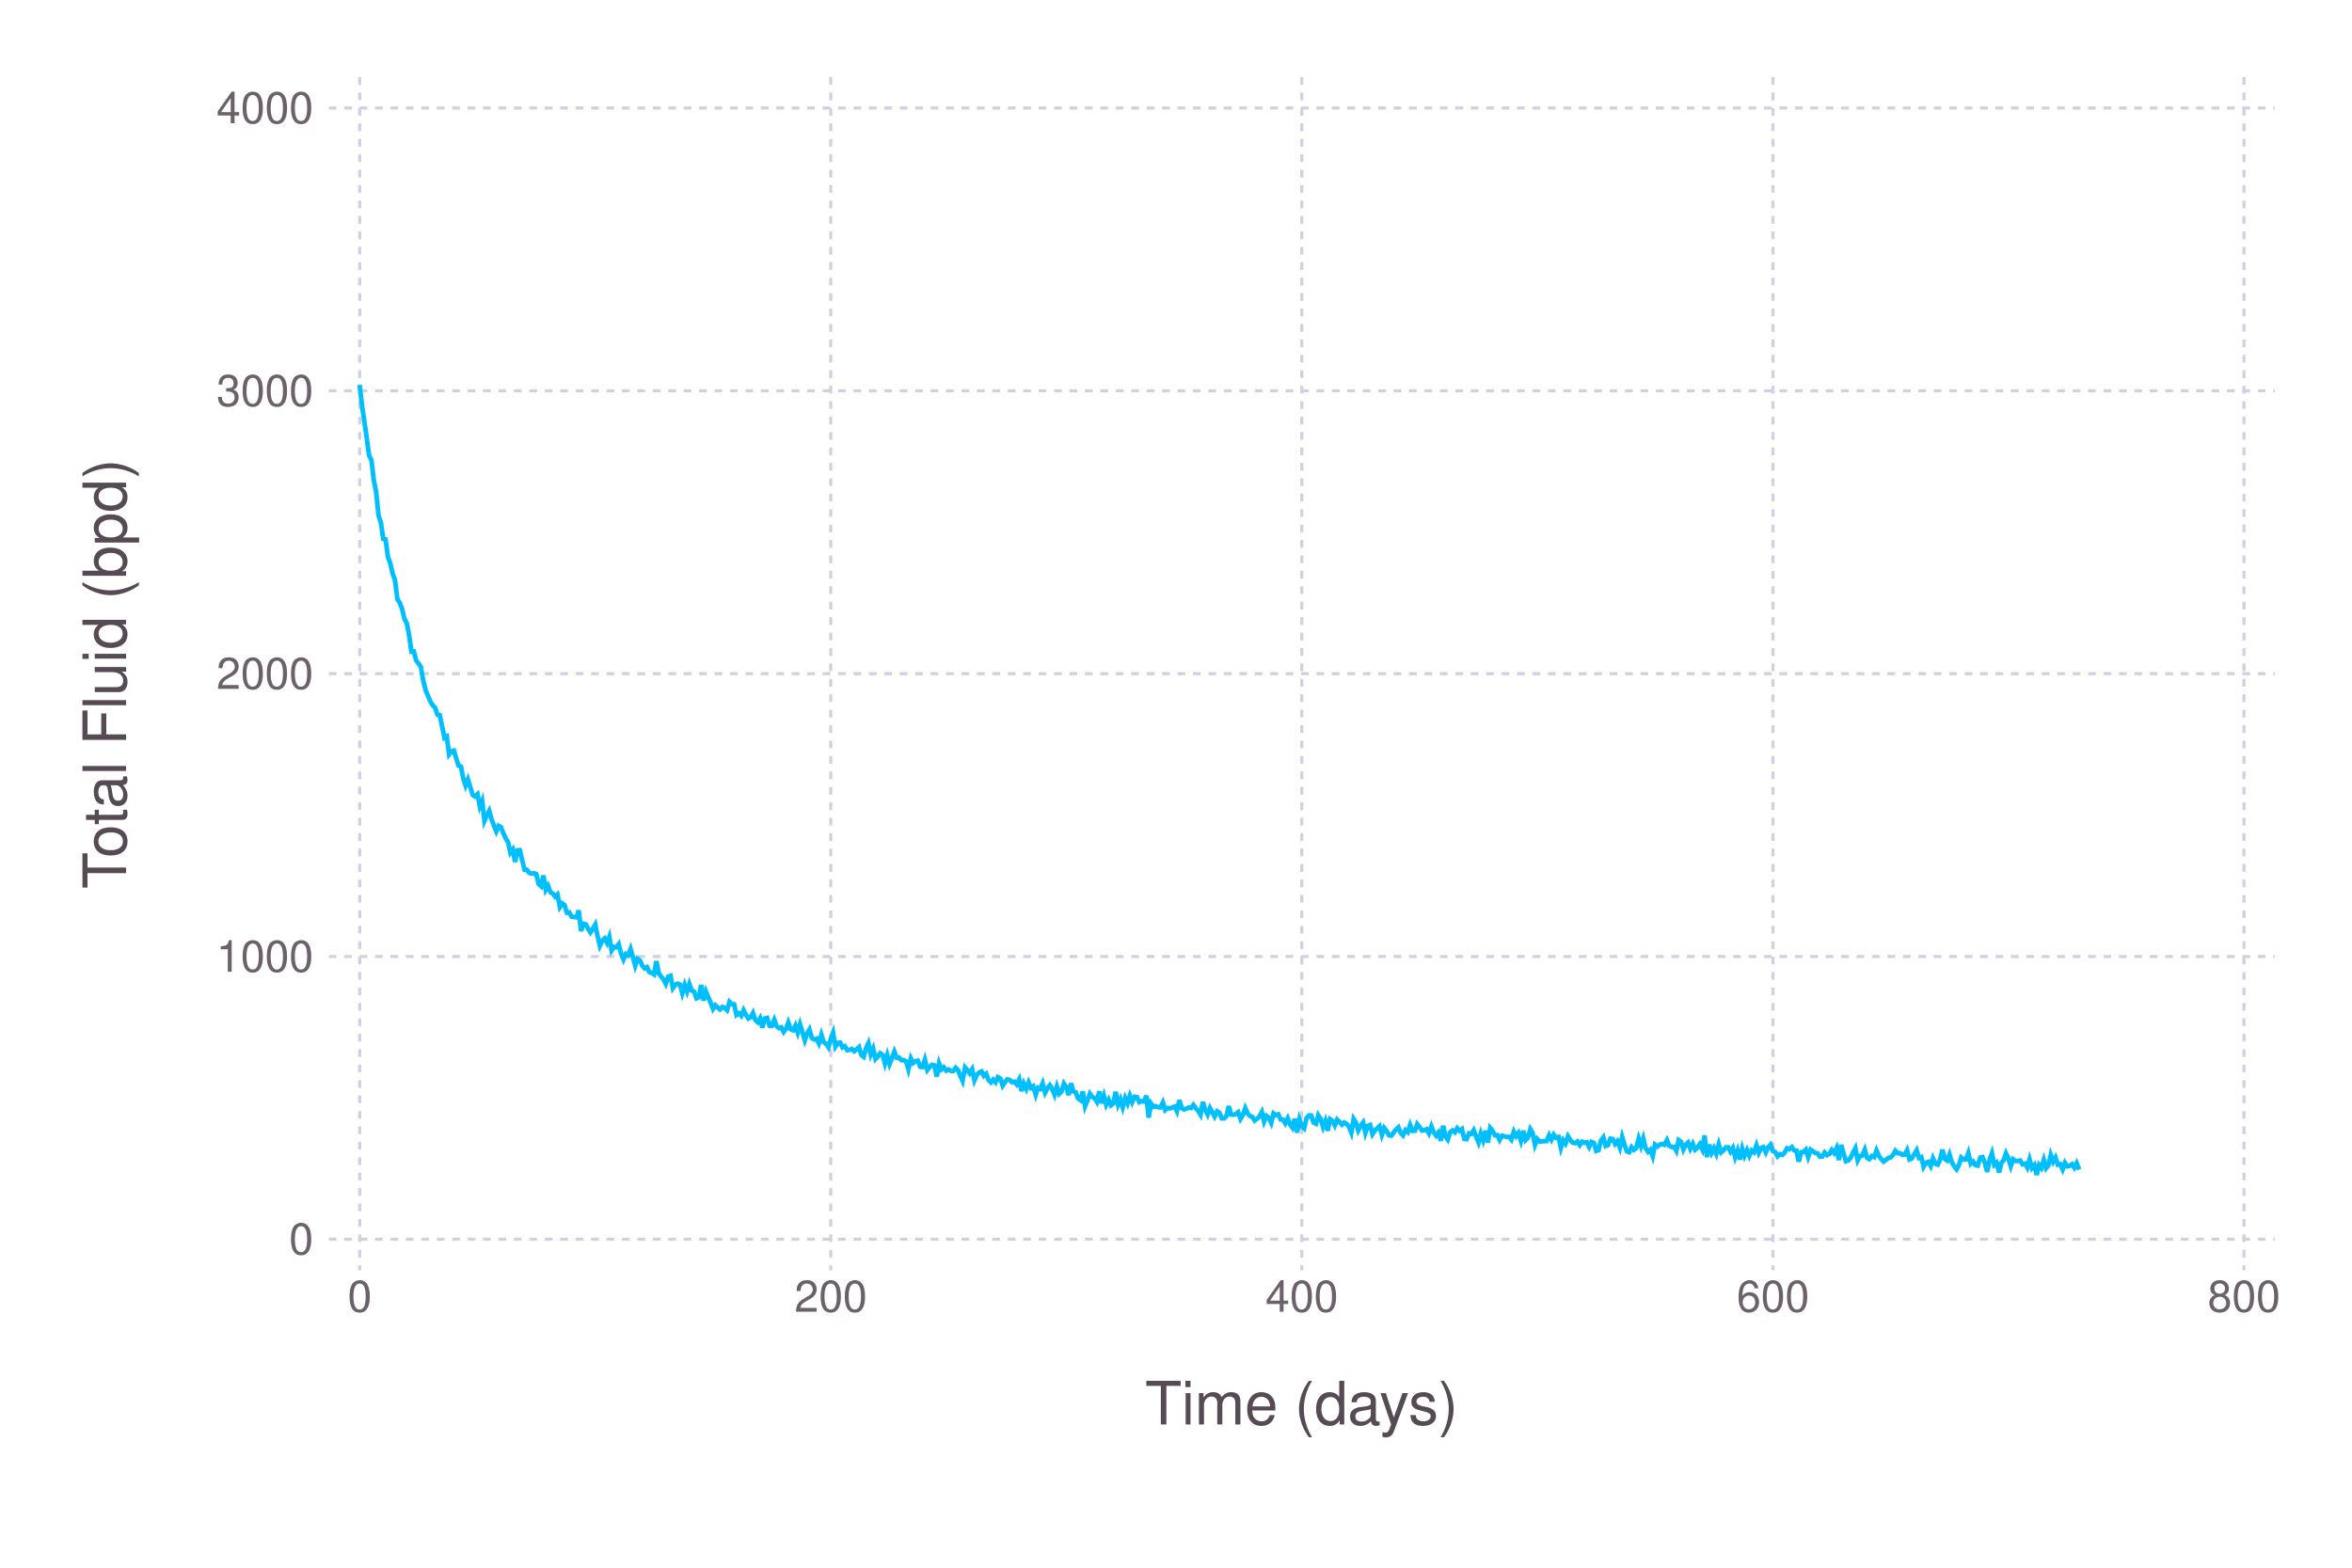
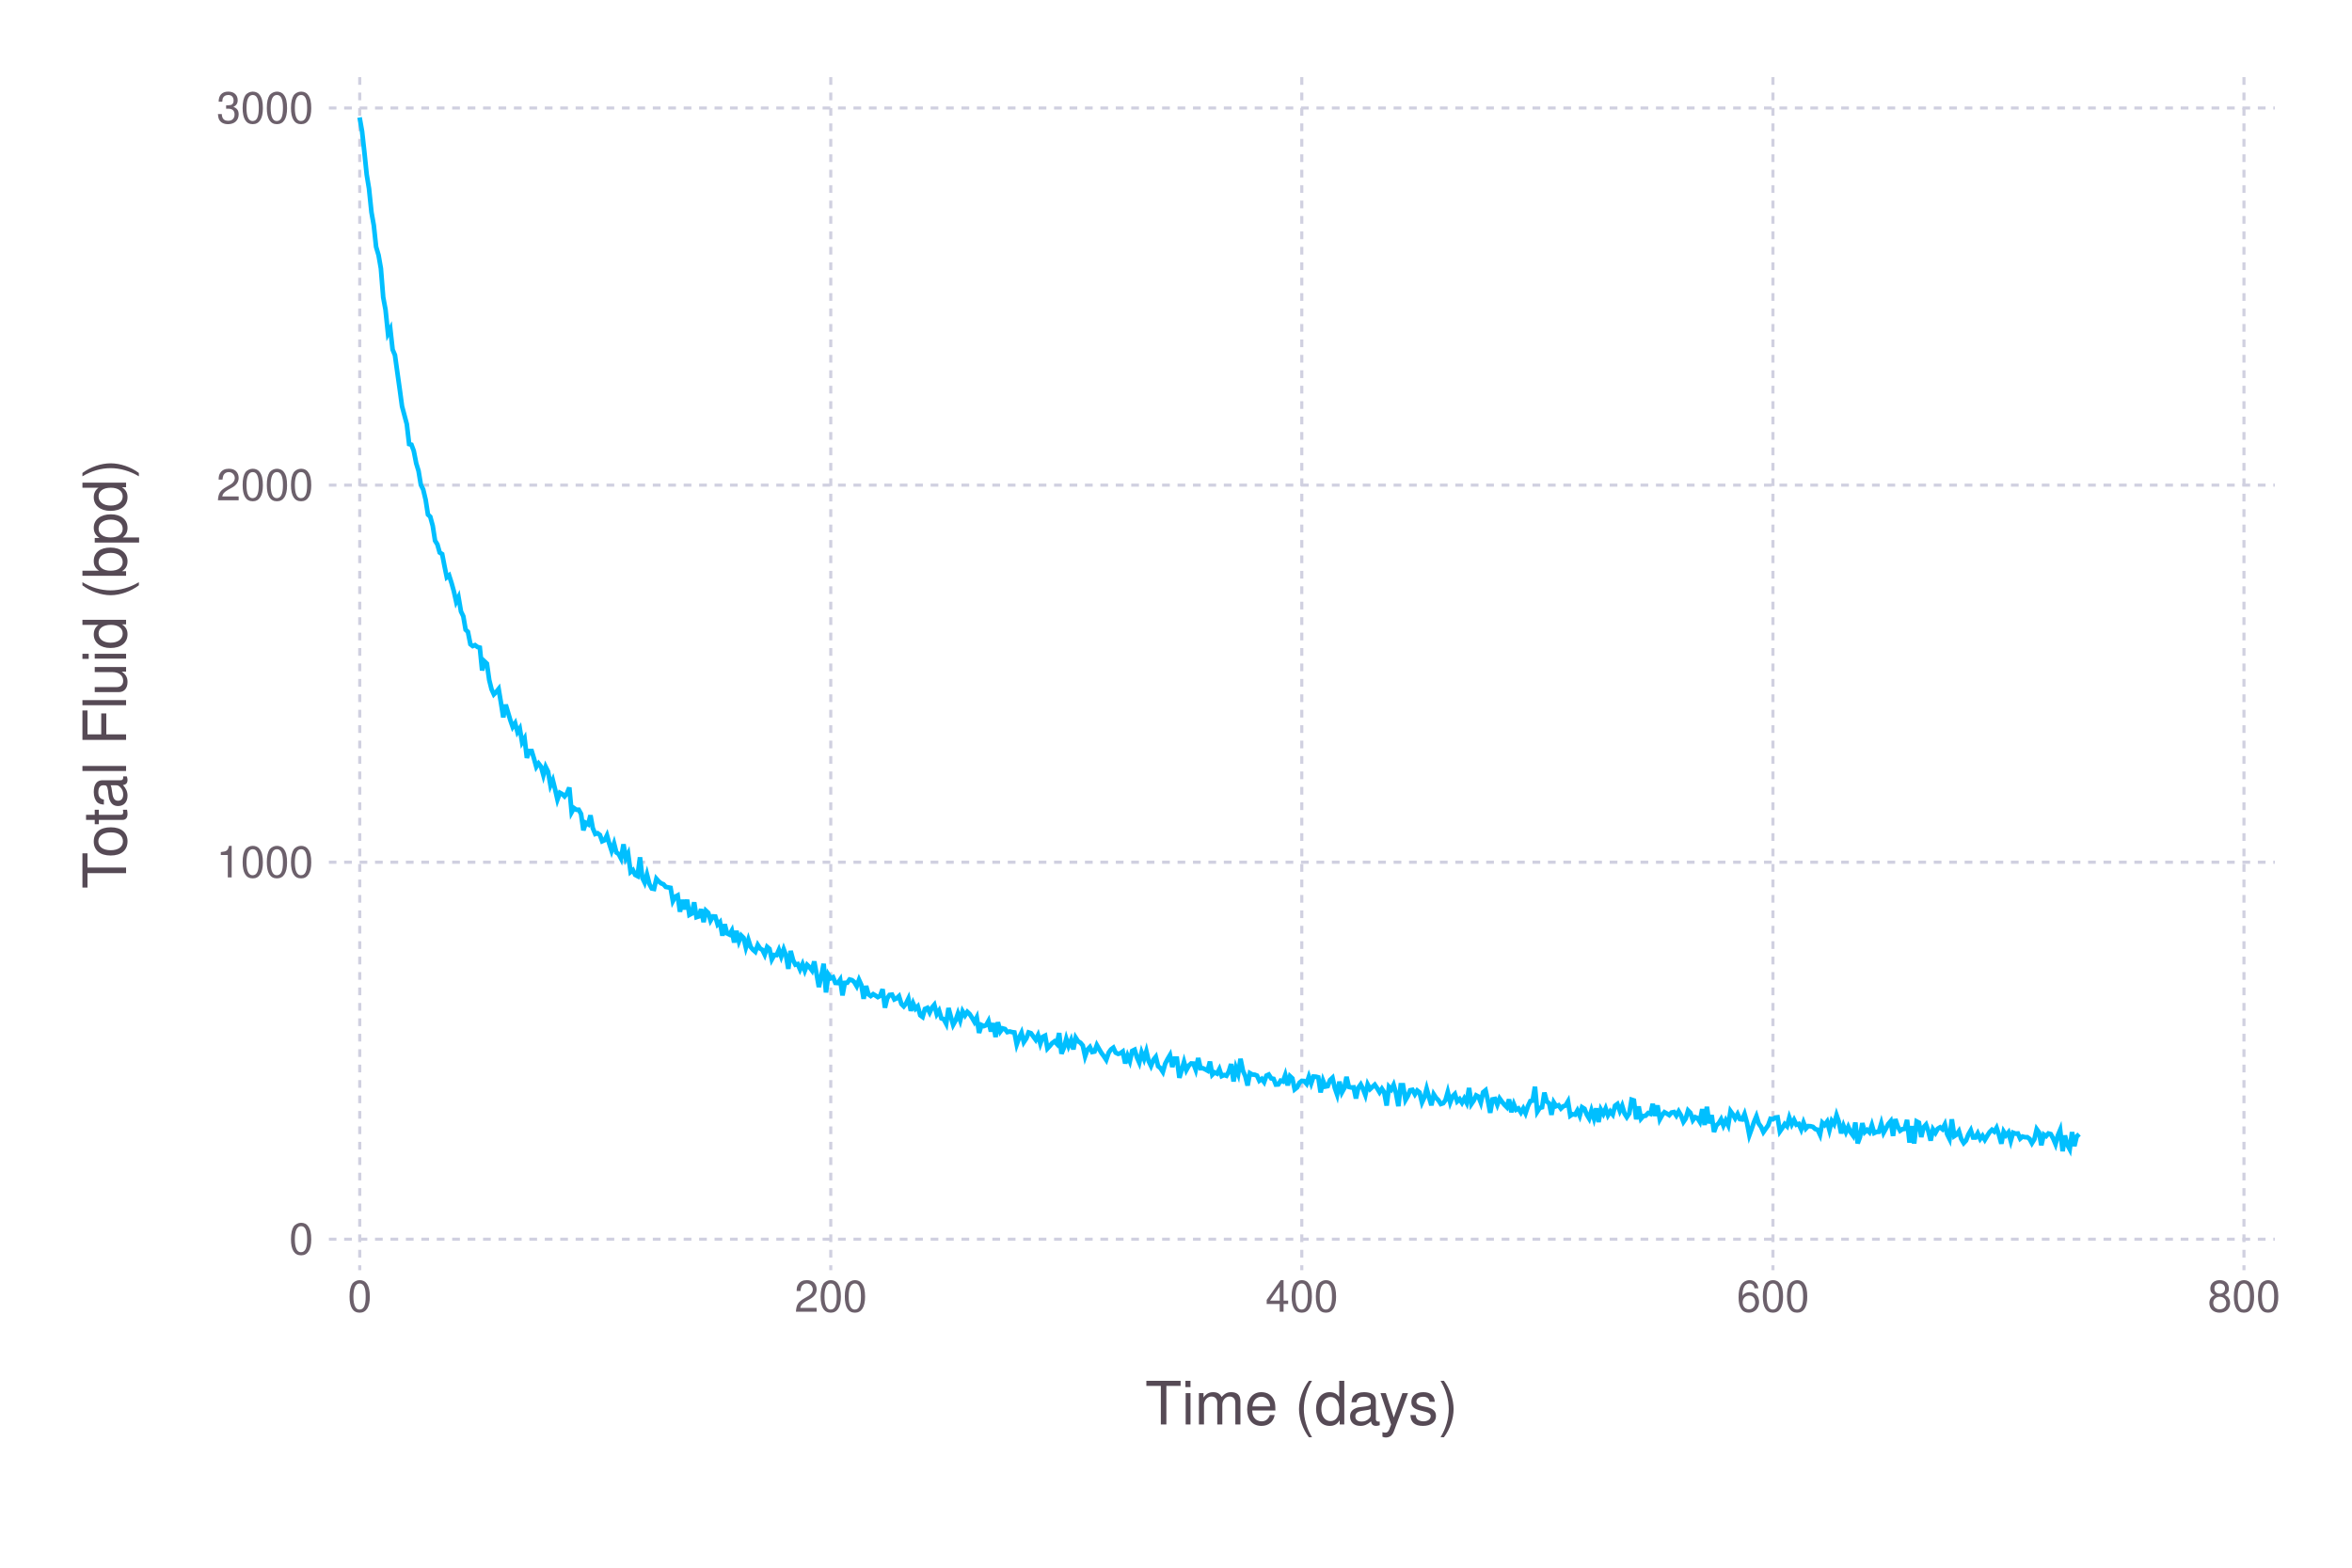
<svg xmlns="http://www.w3.org/2000/svg" version="1.2" width="152.4mm" height="101.6mm" viewBox="0 0 152.4 101.6" stroke="none" fill="#000000" stroke-width="0.3" font-size="3.88">
  <defs>
    <marker id="arrow" markerWidth="15" markerHeight="7" refX="5" refY="3.5" orient="auto" markerUnits="strokeWidth">
      <path d="M0,0 L15,3.5 L0,7 z" stroke="context-stroke" fill="context-stroke" />
    </marker>
  </defs>
-   <g class="plotroot xscalable yscalable" id="img-e72702e6-1">
-     <g font-size="3.88" font-family="'PT Sans','Helvetica Neue','Helvetica',sans-serif" fill="#564A55" stroke="#000000" stroke-opacity="0.000" id="img-e72702e6-2">
+   <g class="plotroot xscalable yscalable" id="img-87ba3dc5-1">
+     <g font-size="3.88" font-family="'PT Sans','Helvetica Neue','Helvetica',sans-serif" fill="#564A55" stroke="#000000" stroke-opacity="0.000" id="img-87ba3dc5-2">
      <g transform="translate(84.35,89.99)">
        <g class="primitive">
          <text text-anchor="middle" dy="0.6em">Time (days)</text>
        </g>
      </g>
    </g>
-     <g class="guide xlabels" font-size="2.82" font-family="'PT Sans Caption','Helvetica Neue','Helvetica',sans-serif" fill="#6C606B" id="img-e72702e6-3">
+     <g class="guide xlabels" font-size="2.82" font-family="'PT Sans Caption','Helvetica Neue','Helvetica',sans-serif" fill="#6C606B" id="img-87ba3dc5-3">
      <g transform="translate(23.31,83.32)">
        <g class="primitive">
          <text text-anchor="middle" dy="0.6em">0</text>
        </g>
      </g>
      <g transform="translate(53.83,83.32)">
        <g class="primitive">
          <text text-anchor="middle" dy="0.6em">200</text>
        </g>
      </g>
      <g transform="translate(84.35,83.32)">
        <g class="primitive">
          <text text-anchor="middle" dy="0.6em">400</text>
        </g>
      </g>
      <g transform="translate(114.88,83.32)">
        <g class="primitive">
          <text text-anchor="middle" dy="0.6em">600</text>
        </g>
      </g>
      <g transform="translate(145.4,83.32)">
        <g class="primitive">
          <text text-anchor="middle" dy="0.6em">800</text>
        </g>
      </g>
    </g>
-     <g clip-path="url(#img-e72702e6-4)">
-       <g id="img-e72702e6-5">
-         <g pointer-events="visible" fill="#000000" fill-opacity="0.000" stroke="#000000" stroke-opacity="0.000" class="guide background" id="img-e72702e6-6">
-           <g transform="translate(84.35,43.66)" id="img-e72702e6-7">
+     <g clip-path="url(#img-87ba3dc5-4)">
+       <g id="img-87ba3dc5-5">
+         <g pointer-events="visible" fill="#000000" fill-opacity="0.000" stroke="#000000" stroke-opacity="0.000" class="guide background" id="img-87ba3dc5-6">
+           <g transform="translate(84.35,43.66)" id="img-87ba3dc5-7">
            <path d="M-63.05,-38.66 L 63.05 -38.66 63.05 38.66 -63.05 38.66 z" class="primitive" />
          </g>
        </g>
-         <g class="guide ygridlines xfixed" stroke-dasharray="0.5,0.5" stroke-width="0.2" stroke="#D0D0E0" id="img-e72702e6-8">
-           <g transform="translate(84.35,80.31)" id="img-e72702e6-9">
+         <g class="guide ygridlines xfixed" stroke-dasharray="0.5,0.5" stroke-width="0.2" stroke="#D0D0E0" id="img-87ba3dc5-8">
+           <g transform="translate(84.35,80.31)" id="img-87ba3dc5-9">
            <path fill="none" d="M-63.05,0 L 63.05 0" class="primitive" />
          </g>
-           <g transform="translate(84.35,61.99)" id="img-e72702e6-10">
+           <g transform="translate(84.35,55.88)" id="img-87ba3dc5-10">
            <path fill="none" d="M-63.05,0 L 63.05 0" class="primitive" />
          </g>
-           <g transform="translate(84.35,43.66)" id="img-e72702e6-11">
+           <g transform="translate(84.35,31.44)" id="img-87ba3dc5-11">
            <path fill="none" d="M-63.05,0 L 63.05 0" class="primitive" />
          </g>
-           <g transform="translate(84.35,25.33)" id="img-e72702e6-12">
-             <path fill="none" d="M-63.05,0 L 63.05 0" class="primitive" />
-           </g>
-           <g transform="translate(84.35,7)" id="img-e72702e6-13">
+           <g transform="translate(84.35,7)" id="img-87ba3dc5-12">
            <path fill="none" d="M-63.05,0 L 63.05 0" class="primitive" />
          </g>
        </g>
-         <g class="guide xgridlines yfixed" stroke-dasharray="0.5,0.5" stroke-width="0.2" stroke="#D0D0E0" id="img-e72702e6-14">
-           <g transform="translate(23.31,43.66)" id="img-e72702e6-15">
+         <g class="guide xgridlines yfixed" stroke-dasharray="0.5,0.5" stroke-width="0.2" stroke="#D0D0E0" id="img-87ba3dc5-13">
+           <g transform="translate(23.31,43.66)" id="img-87ba3dc5-14">
            <path fill="none" d="M0,-38.66 L 0 38.66" class="primitive" />
          </g>
-           <g transform="translate(53.83,43.66)" id="img-e72702e6-16">
+           <g transform="translate(53.83,43.66)" id="img-87ba3dc5-15">
            <path fill="none" d="M0,-38.66 L 0 38.66" class="primitive" />
          </g>
-           <g transform="translate(84.35,43.66)" id="img-e72702e6-17">
+           <g transform="translate(84.35,43.66)" id="img-87ba3dc5-16">
            <path fill="none" d="M0,-38.66 L 0 38.66" class="primitive" />
          </g>
-           <g transform="translate(114.88,43.66)" id="img-e72702e6-18">
+           <g transform="translate(114.88,43.66)" id="img-87ba3dc5-17">
            <path fill="none" d="M0,-38.66 L 0 38.66" class="primitive" />
          </g>
-           <g transform="translate(145.4,43.66)" id="img-e72702e6-19">
+           <g transform="translate(145.4,43.66)" id="img-87ba3dc5-18">
            <path fill="none" d="M0,-38.66 L 0 38.66" class="primitive" />
          </g>
        </g>
-         <g class="plotpanel" id="img-e72702e6-20">
-           <g stroke-width="0.3" fill="#000000" fill-opacity="0.000" class="geometry" id="img-e72702e6-21">
-             <g class="color_LCHab{Float32}(70.0f0,60.0f0,240.0f0)" stroke-dasharray="none" stroke="#00BFFF" id="img-e72702e6-22">
-               <g transform="translate(79.01,68.47)" id="img-e72702e6-23">
-                 <path fill="none" d="M-55.71,-43.53 L -55.55 -42.16 -55.4 -41.14 -55.25 -40.11 -55.1 -38.98 -54.94 -38.63 -54.79 -37.34 -54.64 -36.6 -54.48 -35.05 -54.33 -34.61 -54.18 -33.56 -54.03 -33.52 -53.87 -32.36 -53.72 -31.96 -53.57 -31.3 -53.42 -30.89 -53.26 -29.63 -53.11 -29.41 -52.96 -29.02 -52.81 -28.38 -52.65 -28.07 -52.5 -27.29 -52.35 -26.24 -52.2 -26.26 -52.04 -25.66 -51.89 -25.47 -51.74 -25.25 -51.59 -24.37 -51.43 -23.73 -51.28 -23.38 -51.13 -23.02 -50.97 -22.76 -50.82 -22.61 -50.67 -22.16 -50.52 -22.12 -50.36 -21.38 -50.21 -20.65 -50.06 -20.74 -49.91 -19.58 -49.75 -19.78 -49.6 -19.82 -49.45 -19.32 -49.3 -18.85 -49.14 -18.79 -48.99 -18.01 -48.84 -17.56 -48.69 -17.95 -48.53 -17.44 -48.38 -16.95 -48.23 -16.85 -48.07 -17 -47.92 -16.21 -47.77 -16.57 -47.62 -15.27 -47.46 -15.63 -47.31 -15.92 -47.16 -15.38 -47.01 -14.97 -46.85 -14.59 -46.7 -14.95 -46.55 -14.86 -46.4 -14.48 -46.24 -14.13 -46.09 -13.89 -45.94 -13.21 -45.79 -13.41 -45.63 -12.61 -45.48 -13.36 -45.33 -13.37 -45.18 -12.74 -45.02 -12.1 -44.87 -12.1 -44.72 -11.91 -44.56 -11.85 -44.41 -11.88 -44.26 -11.82 -44.11 -11.18 -43.95 -11.04 -43.8 -11.73 -43.65 -10.81 -43.5 -11.07 -43.34 -10.64 -43.19 -10.56 -43.04 -10.36 -42.89 -10.5 -42.73 -9.69 -42.58 -9.92 -42.43 -9.81 -42.28 -9.32 -42.12 -9.34 -41.97 -9.06 -41.82 -9.04 -41.66 -9.02 -41.51 -9.47 -41.36 -8.13 -41.21 -8.6 -41.05 -8.56 -40.9 -8.27 -40.75 -8.04 -40.6 -8.27 -40.44 -8.55 -40.29 -7.8 -40.14 -7.18 -39.99 -7.5 -39.83 -7.65 -39.68 -7.37 -39.53 -7.76 -39.38 -6.87 -39.22 -7.1 -39.07 -7.08 -38.92 -7.28 -38.77 -6.68 -38.61 -6.29 -38.46 -6.64 -38.31 -6.56 -38.15 -6.97 -38 -6.44 -37.85 -5.88 -37.7 -6.33 -37.54 -6.22 -37.39 -5.88 -37.24 -5.71 -37.09 -5.79 -36.93 -5.46 -36.78 -5.42 -36.63 -5.32 -36.48 -6.18 -36.32 -5.38 -36.17 -5.18 -36.02 -5 -35.87 -4.71 -35.71 -5.18 -35.56 -5.23 -35.41 -4.43 -35.25 -4.65 -35.1 -4.72 -34.95 -4.66 -34.8 -4.1 -34.64 -4.64 -34.49 -4.21 -34.34 -4.7 -34.19 -4.28 -34.03 -4.2 -33.88 -3.77 -33.73 -3.84 -33.58 -4.63 -33.42 -3.62 -33.27 -4.21 -33.12 -3.86 -32.97 -3.51 -32.81 -3.09 -32.66 -3.32 -32.51 -3.17 -32.36 -3.05 -32.2 -3.21 -32.05 -3.14 -31.9 -3 -31.74 -3.54 -31.59 -3.39 -31.44 -3.38 -31.29 -2.69 -31.13 -2.8 -30.98 -2.64 -30.83 -3 -30.68 -2.71 -30.52 -2.46 -30.37 -2.54 -30.22 -2.82 -30.07 -2.37 -29.91 -2.22 -29.76 -2.47 -29.61 -1.87 -29.46 -2.46 -29.3 -2.5 -29.15 -2 -29 -1.99 -28.84 -2.38 -28.69 -1.97 -28.54 -1.84 -28.39 -1.89 -28.23 -1.59 -28.08 -1.79 -27.93 -2.2 -27.78 -1.77 -27.62 -1.7 -27.47 -2 -27.32 -1.55 -27.17 -2.08 -27.01 -1.56 -26.86 -1.05 -26.71 -1.49 -26.56 -1.75 -26.4 -1.18 -26.25 -1.1 -26.1 -1.15 -25.95 -0.85 -25.79 -1.41 -25.64 -0.93 -25.49 -0.83 -25.33 -0.6 -25.18 -1.14 -25.03 -1.54 -24.88 -0.64 -24.72 -0.88 -24.57 -0.9 -24.42 -0.59 -24.27 -0.67 -24.11 -0.41 -23.96 -0.43 -23.81 -0.49 -23.66 -0.34 -23.5 -0.47 -23.35 -0.61 -23.2 -0.09 -23.05 0.02 -22.89 -0.55 -22.74 -0.86 -22.59 -0.13 -22.43 -0.51 -22.28 0.16 -22.13 -0 -21.98 -0.21 -21.82 -0.1 -21.67 0.45 -21.52 -0.08 -21.37 0.49 -21.21 0.09 -21.06 -0.31 -20.91 0.08 -20.76 0.07 -20.6 0.24 -20.45 0.24 -20.3 0.32 -20.15 0.83 -19.99 0.12 -19.84 0.42 -19.69 0.31 -19.54 0.27 -19.38 0.67 -19.23 0.68 -19.08 0.21 -18.92 0.87 -18.77 0.68 -18.62 0.54 -18.47 0.57 -18.31 1.3 -18.16 0.45 -18.01 0.83 -17.86 0.7 -17.7 0.92 -17.55 0.84 -17.4 0.93 -17.25 0.94 -17.09 0.73 -16.94 0.87 -16.79 1.25 -16.64 1.58 -16.48 0.71 -16.33 0.88 -16.18 1.09 -16.02 0.83 -15.87 1.54 -15.72 1.2 -15.57 1.04 -15.41 0.97 -15.26 1.25 -15.11 1.12 -14.96 1.52 -14.8 1.68 -14.65 1.5 -14.5 1.67 -14.35 1.34 -14.19 1.43 -14.04 1.89 -13.89 1.66 -13.74 1.48 -13.58 1.52 -13.43 1.67 -13.28 1.63 -13.13 1.81 -12.97 1.49 -12.82 2.24 -12.67 1.76 -12.51 2.1 -12.36 1.68 -12.21 2.03 -12.06 1.93 -11.9 2.48 -11.75 2.03 -11.6 2.1 -11.45 1.74 -11.29 2.34 -11.14 2.05 -10.99 1.86 -10.84 2.08 -10.68 2.48 -10.53 1.95 -10.38 2.42 -10.23 2.28 -10.07 1.76 -9.92 1.98 -9.77 2.5 -9.61 1.74 -9.46 2.26 -9.31 2.32 -9.16 2.71 -9 2.83 -8.85 2.27 -8.7 3.22 -8.55 2.85 -8.39 2.41 -8.24 2.62 -8.09 2.69 -7.94 2.93 -7.78 2.26 -7.63 3.03 -7.48 2.55 -7.33 3.13 -7.17 2.81 -7.02 3.16 -6.87 3.04 -6.72 2.29 -6.56 3.12 -6.41 2.78 -6.26 3.29 -6.1 2.7 -5.95 3.04 -5.8 2.55 -5.65 2.96 -5.49 2.61 -5.34 2.63 -5.19 2.96 -5.04 2.89 -4.88 2.92 -4.73 2.54 -4.58 3.96 -4.43 3.04 -4.27 3.26 -4.12 3.22 -3.97 3.29 -3.82 3.3 -3.66 2.98 -3.51 3.47 -3.36 3.34 -3.2 3.36 -3.05 3.3 -2.9 3.25 -2.75 3.55 -2.59 2.83 -2.44 3.35 -2.29 3.43 -2.14 3.38 -1.98 3.31 -1.83 3.34 -1.68 3.14 -1.53 3.35 -1.37 3.53 -1.22 3.77 -1.07 2.95 -0.92 3.44 -0.76 3.76 -0.61 3.34 -0.46 3.61 -0.31 3.89 -0.15 3.55 0 3.64 0.15 4.01 0.31 4.01 0.46 3.86 0.61 3.22 0.76 3.76 0.92 3.78 1.07 3.73 1.22 3.61 1.37 4.04 1.53 3.77 1.68 3.35 1.83 3.69 1.98 3.85 2.14 3.92 2.29 4.15 2.44 4.04 2.59 3.9 2.75 3.6 2.9 4.22 3.05 3.85 3.2 3.96 3.36 4.3 3.51 3.69 3.66 3.8 3.82 3.75 3.97 4.08 4.12 4.09 4.27 4.33 4.43 4.01 4.58 4.41 4.73 4.61 4.88 4.04 5.04 4.93 5.19 4.09 5.34 4.52 5.49 4.66 5.65 3.99 5.8 3.82 5.95 3.82 6.1 4.27 6.26 4.36 6.41 3.81 6.56 4.04 6.72 4.57 6.87 4.18 7.02 4.81 7.17 4.06 7.33 4.17 7.48 4.47 7.63 4.09 7.78 4.23 7.94 4.42 8.09 4.28 8.24 4.37 8.39 4.53 8.55 4.93 8.7 4.05 8.85 4.29 9 4.79 9.16 4.48 9.31 4.28 9.46 4.95 9.61 4.5 9.77 4.44 9.92 5.03 10.07 4.8 10.23 4.65 10.38 4.51 10.53 5.08 10.68 4.63 10.84 4.83 10.99 5.11 11.14 5.13 11.29 4.93 11.45 4.73 11.6 4.59 11.75 4.95 11.9 5.11 12.06 4.77 12.21 4.9 12.36 4.44 12.51 4.82 12.67 4.81 12.82 4.38 12.97 4.57 13.13 4.8 13.28 4.78 13.43 4.71 13.58 4.98 13.74 4.53 13.89 4.91 14.04 5.12 14.19 4.93 14.35 5.46 14.5 4.49 14.65 5.18 14.8 5.39 14.96 4.9 15.11 4.79 15.26 4.91 15.41 4.65 15.57 4.82 15.72 4.71 15.87 5.34 16.02 5.36 16.18 4.98 16.33 5.02 16.48 4.78 16.64 5.2 16.79 5.57 16.94 5 17.09 5.43 17.25 4.81 17.4 5.58 17.55 4.63 17.7 4.81 17.86 5.11 18.01 5.1 18.16 5.41 18.31 5.13 18.47 5.17 18.62 5.21 18.77 5.21 18.92 5.39 19.08 4.87 19.23 5.16 19.38 4.96 19.54 5.46 19.69 4.81 19.84 5.42 19.99 5.27 20.15 4.71 20.3 4.96 20.45 5.73 20.6 5.35 20.76 5.52 20.91 5.5 21.06 5.49 21.21 5.48 21.37 5.1 21.52 5.39 21.67 5.07 21.82 5.27 21.98 5.22 22.13 5.92 22.28 5.43 22.43 5.64 22.59 5.17 22.74 5.41 22.89 5.58 23.05 5.62 23.2 5.51 23.35 5.74 23.5 5.52 23.66 5.59 23.81 5.56 23.96 5.86 24.11 5.54 24.27 5.61 24.42 6.12 24.57 6.07 24.72 5.45 24.88 5.24 25.03 5.8 25.18 5.74 25.33 5.33 25.49 5.35 25.64 5.67 25.79 5.49 25.95 5.91 26.1 5.22 26.25 5.72 26.4 6.14 26.56 6.2 26.71 5.88 26.86 6.05 27.01 5.94 27.17 5.32 27.32 5.8 27.47 5.32 27.62 5.95 27.78 6.18 27.93 6.04 28.08 6.46 28.23 5.71 28.39 5.83 28.54 5.71 28.69 5.67 28.84 5.72 29 5.42 29.15 5.79 29.3 5.86 29.46 5.86 29.61 6.12 29.76 5.42 29.91 5.53 30.07 6.03 30.22 5.72 30.37 5.58 30.52 5.98 30.68 5.66 30.83 6.04 30.98 5.91 31.13 5.68 31.29 6.01 31.44 5.12 31.59 6.52 31.74 5.71 31.9 6.24 32.05 5.94 32.2 6.31 32.36 5.7 32.51 6.21 32.66 6.09 32.81 5.89 32.97 5.89 33.12 6.17 33.27 5.93 33.42 6.53 33.58 6.09 33.73 6.68 33.88 5.97 34.03 6.44 34.19 6.07 34.34 6.44 34.49 6.09 34.64 6.21 34.8 5.76 34.95 6.24 35.1 5.93 35.25 5.87 35.41 6.21 35.56 5.88 35.71 5.72 35.87 6.13 36.02 6.19 36.17 6.47 36.32 6.33 36.48 6.38 36.63 6.23 36.78 5.95 36.93 6.01 37.09 5.87 37.24 6.08 37.39 6.1 37.54 6.81 37.7 6.2 37.85 6.19 38 6.04 38.15 6.52 38.31 6.04 38.46 6.14 38.61 6.25 38.77 6.28 38.92 6.5 39.07 6.48 39.22 6.22 39.38 6.39 39.53 6.32 39.68 6.06 39.83 6.25 39.99 5.93 40.14 6.71 40.29 5.73 40.44 6.27 40.6 6.79 40.75 6.74 40.9 6.56 41.05 6.25 41.21 5.95 41.36 6.73 41.51 6.45 41.66 6.42 41.82 6.04 41.97 6.57 42.12 6.65 42.28 6.45 42.43 6.52 42.58 6.09 42.73 6.43 42.89 6.65 43.04 6.81 43.19 6.7 43.34 6.57 43.5 6.54 43.65 6.38 43.8 6.11 43.95 6.27 44.11 6.27 44.26 6.38 44.41 6.36 44.56 6.07 44.72 6.67 44.87 6.6 45.02 6.35 45.18 6.08 45.33 6.57 45.48 6.52 45.63 7.15 45.79 6.88 45.94 6.83 46.09 7.1 46.24 6.6 46.4 6.96 46.55 7.01 46.7 6.69 46.85 6.04 47.01 6.63 47.16 6.74 47.31 6.35 47.46 6.86 47.62 7.12 47.77 7.31 47.92 7.03 48.07 6.55 48.23 6.68 48.38 6.67 48.53 6.26 48.69 6.95 48.84 6.81 48.99 7.04 49.14 7.07 49.3 6.55 49.45 6.52 49.6 6.89 49.75 7.48 49.91 6.69 50.06 6.27 50.21 7.02 50.36 6.89 50.52 7.51 50.67 6.89 50.82 6.72 50.97 6.28 51.13 6.62 51.28 7.11 51.43 6.66 51.59 6.77 51.74 6.77 51.89 6.74 52.04 6.99 52.2 6.94 52.35 7.2 52.5 6.67 52.65 7.23 52.81 7.04 52.96 7.68 53.11 7.04 53.26 7.23 53.42 6.7 53.57 7.24 53.72 7.06 53.87 6.38 54.03 6.82 54.18 6.55 54.33 7.01 54.48 6.97 54.64 7.32 54.79 6.89 54.94 7.12 55.1 7.09 55.25 6.98 55.4 7.2 55.55 6.91 55.71 7.33" class="primitive" />
+         <g class="plotpanel" id="img-87ba3dc5-19">
+           <g stroke-width="0.3" fill="#000000" fill-opacity="0.000" class="geometry" id="img-87ba3dc5-20">
+             <g class="color_LCHab{Float32}(70.0f0,60.0f0,240.0f0)" stroke-dasharray="none" stroke="#00BFFF" id="img-87ba3dc5-21">
+               <g transform="translate(79.01,64.55)" id="img-87ba3dc5-22">
+                 <path fill="none" d="M-55.71,-56.94 L -55.55 -56.04 -55.4 -54.69 -55.25 -53.24 -55.1 -52.33 -54.94 -50.79 -54.79 -49.95 -54.64 -48.55 -54.48 -48.01 -54.33 -47.15 -54.18 -45.28 -54.03 -44.48 -53.87 -42.94 -53.72 -43.23 -53.57 -41.89 -53.42 -41.54 -53.26 -40.39 -53.11 -39.33 -52.96 -38.22 -52.81 -37.66 -52.65 -37.06 -52.5 -35.77 -52.35 -35.73 -52.2 -35.33 -52.04 -34.52 -51.89 -34.03 -51.74 -33.13 -51.59 -32.83 -51.43 -32.16 -51.28 -31.2 -51.13 -31.06 -50.97 -30.47 -50.82 -29.51 -50.67 -29.27 -50.52 -28.74 -50.36 -28.64 -50.21 -27.87 -50.06 -27.14 -49.91 -27.26 -49.75 -26.76 -49.6 -26.22 -49.45 -25.55 -49.3 -25.85 -49.14 -24.92 -48.99 -24.61 -48.84 -23.74 -48.69 -23.6 -48.53 -22.8 -48.38 -22.68 -48.23 -22.74 -48.07 -22.62 -47.92 -22.58 -47.77 -21.1 -47.62 -21.69 -47.46 -21.54 -47.31 -20.48 -47.16 -19.88 -47.01 -19.55 -46.85 -19.71 -46.7 -19.9 -46.55 -19.01 -46.4 -18.06 -46.24 -18.88 -46.09 -18.37 -45.94 -17.87 -45.79 -17.44 -45.63 -17.68 -45.48 -17.11 -45.33 -17.34 -45.18 -16.44 -45.02 -16.7 -44.87 -15.43 -44.72 -15.88 -44.56 -15.88 -44.41 -15.39 -44.26 -14.85 -44.11 -15.07 -43.95 -14.86 -43.8 -14.31 -43.65 -14.85 -43.5 -14.55 -43.34 -13.65 -43.19 -13.99 -43.04 -13.39 -42.89 -12.73 -42.73 -13.17 -42.58 -13.09 -42.43 -12.94 -42.28 -13.12 -42.12 -13.51 -41.97 -11.91 -41.82 -12.18 -41.66 -12.07 -41.51 -12.07 -41.36 -11.8 -41.21 -10.74 -41.05 -11.22 -40.9 -11.13 -40.75 -11.71 -40.6 -10.88 -40.44 -10.5 -40.29 -10.55 -40.14 -10.44 -39.99 -10.03 -39.83 -10.1 -39.68 -10.41 -39.53 -9.87 -39.38 -9.41 -39.22 -9.88 -39.07 -9.3 -38.92 -9.2 -38.77 -8.91 -38.61 -9.83 -38.46 -8.94 -38.31 -9.23 -38.15 -8.04 -38 -8.16 -37.85 -7.85 -37.7 -7.77 -37.54 -8.99 -37.39 -7.66 -37.24 -7.35 -37.09 -7.88 -36.93 -7.25 -36.78 -6.97 -36.63 -6.94 -36.48 -7.6 -36.32 -7.42 -36.17 -7.3 -36.02 -7.24 -35.87 -7.07 -35.71 -7.04 -35.56 -7.01 -35.41 -6.15 -35.25 -6.44 -35.1 -6.52 -34.95 -5.46 -34.8 -6.23 -34.64 -5.62 -34.49 -6.24 -34.34 -5.26 -34.19 -5.34 -34.03 -6.07 -33.88 -5.11 -33.73 -5.16 -33.58 -5.63 -33.42 -4.79 -33.27 -5.53 -33.12 -5.39 -32.97 -4.89 -32.81 -5.16 -32.66 -5.15 -32.51 -4.64 -32.36 -4.79 -32.2 -3.91 -32.05 -4.65 -31.9 -4.06 -31.74 -3.98 -31.59 -4.24 -31.44 -3.47 -31.29 -4.22 -31.13 -3.54 -30.98 -3.92 -30.83 -3.77 -30.68 -3.14 -30.52 -3.65 -30.37 -3.18 -30.22 -3 -30.07 -2.87 -29.91 -3.31 -29.76 -3.08 -29.61 -2.99 -29.46 -2.68 -29.3 -3.18 -29.15 -3.05 -29 -2.37 -28.84 -2.66 -28.69 -2.65 -28.54 -2.99 -28.39 -2.56 -28.23 -3.03 -28.08 -2.63 -27.93 -1.76 -27.78 -2.92 -27.62 -2.32 -27.47 -2.03 -27.32 -2.07 -27.17 -1.72 -27.01 -2.07 -26.86 -1.64 -26.71 -2.02 -26.56 -1.88 -26.4 -1.66 -26.25 -2.24 -26.1 -1.44 -25.95 -0.58 -25.79 -1.32 -25.64 -2.09 -25.49 -0.23 -25.33 -1.38 -25.18 -1.15 -25.03 -1.22 -24.88 -0.85 -24.72 -0.84 -24.57 -1.06 -24.42 -0.04 -24.27 -0.85 -24.11 -0.86 -23.96 -1.07 -23.81 -1.03 -23.66 -0.91 -23.5 -0.64 -23.35 -1.05 -23.2 -0.72 -23.05 0.18 -22.89 -0.65 -22.74 -0.11 -22.59 -0 -22.43 -0.12 -22.28 -0.03 -22.13 0.07 -21.98 -0.01 -21.82 -0.44 -21.67 0.76 -21.52 0.15 -21.37 -0.07 -21.21 -0.09 -21.06 0.22 -20.91 0.15 -20.76 0.01 -20.6 0.52 -20.45 0.67 -20.3 0.48 -20.15 0.17 -19.99 0.96 -19.84 0.48 -19.69 0.82 -19.54 0.67 -19.38 1.25 -19.23 1.36 -19.08 0.84 -18.92 0.77 -18.77 1.07 -18.62 0.75 -18.47 0.57 -18.31 1.18 -18.16 0.95 -18.01 1.45 -17.86 1.5 -17.7 1.8 -17.55 0.78 -17.4 1.34 -17.25 1.87 -17.09 1.58 -16.94 1.14 -16.79 1.58 -16.64 0.99 -16.48 1.26 -16.33 1.03 -16.18 1.17 -16.02 1.42 -15.87 1.68 -15.72 1.39 -15.57 2.39 -15.41 1.88 -15.26 1.95 -15.11 1.89 -14.96 1.62 -14.8 2.3 -14.65 1.76 -14.5 2.66 -14.35 1.7 -14.19 2.3 -14.04 2.1 -13.89 2.14 -13.74 2.34 -13.58 2.3 -13.43 2.34 -13.28 2.36 -13.13 3.14 -12.97 2.69 -12.82 2.38 -12.67 2.99 -12.51 2.75 -12.36 2.36 -12.21 2.41 -12.06 2.62 -11.9 2.84 -11.75 2.54 -11.6 3.08 -11.45 2.65 -11.29 2.57 -11.14 3.4 -10.99 3.24 -10.84 3.06 -10.68 2.94 -10.53 3.1 -10.38 2.4 -10.23 3.74 -10.07 3.35 -9.92 2.77 -9.77 3.24 -9.61 2.86 -9.46 3.46 -9.31 2.7 -9.16 2.93 -9 3.03 -8.85 3.21 -8.7 3.91 -8.55 3.48 -8.39 3.31 -8.24 3.63 -8.09 3.6 -7.94 3.18 -7.78 3.46 -7.63 3.71 -7.48 3.91 -7.33 4.14 -7.17 3.67 -7.02 3.46 -6.87 3.35 -6.72 3.67 -6.56 3.75 -6.41 3.71 -6.26 3.6 -6.1 4.37 -5.95 3.87 -5.8 4.23 -5.65 3.56 -5.49 3.48 -5.34 3.98 -5.19 4.32 -5.04 3.66 -4.88 4.08 -4.73 3.58 -4.58 4.22 -4.43 4.53 -4.27 4.13 -4.12 3.94 -3.97 4.55 -3.82 4.67 -3.66 4.92 -3.51 4.39 -3.36 4.1 -3.2 3.83 -3.05 4.6 -2.9 4.06 -2.75 4.06 -2.59 5.3 -2.44 4.79 -2.29 4.27 -2.14 4.8 -1.98 4.51 -1.83 4.37 -1.68 4.38 -1.53 4.78 -1.37 4.02 -1.22 4.68 -1.07 4.68 -0.92 4.75 -0.76 4.84 -0.61 4.25 -0.46 5.1 -0.31 4.95 -0.15 5.03 0 4.74 0.15 5.19 0.31 5.12 0.46 5.17 0.61 4.9 0.76 4.41 0.92 5.54 1.07 4.65 1.22 5.05 1.37 4.07 1.53 4.85 1.68 5.19 1.83 5.8 1.98 5 2.14 5.09 2.29 5.1 2.44 5.16 2.59 5.49 2.75 5.37 2.9 5.58 3.05 5.16 3.2 5.09 3.36 5.34 3.51 5.37 3.66 5.74 3.82 5.73 3.97 5.49 4.12 5.54 4.27 5.12 4.43 5.79 4.58 5.2 4.73 5.34 4.88 6.05 5.04 5.92 5.19 5.62 5.34 5.5 5.49 5.51 5.65 5.69 5.8 5.23 5.95 5.66 6.1 5.22 6.26 5.23 6.41 5.27 6.56 6.25 6.72 5.49 6.87 5.87 7.02 5.84 7.17 5.45 7.33 5.3 7.48 5.96 7.63 6.39 7.78 5.55 7.94 6.25 8.09 5.98 8.24 5.24 8.39 5.89 8.55 5.93 8.7 5.92 8.85 6.64 9 5.95 9.16 5.73 9.31 6.03 9.46 6.42 9.61 5.73 9.77 6.03 9.92 5.89 10.07 5.75 10.23 5.99 10.38 6.24 10.53 6.01 10.68 6.24 10.84 7.1 10.99 5.89 11.14 6.06 11.29 5.76 11.45 6.32 11.6 7.14 11.75 5.78 11.9 5.78 12.06 6.74 12.21 6.48 12.36 6.11 12.51 6.08 12.67 6.37 12.82 6.13 12.97 6.25 13.13 6.9 13.28 6.57 13.43 6 13.58 6.55 13.74 7.08 13.89 6.37 14.04 6.6 14.19 6.75 14.35 7 14.5 6.95 14.65 6.75 14.8 6.22 14.96 6.89 15.11 6.5 15.26 6.35 15.41 6.83 15.57 6.68 15.72 6.92 15.87 6.64 16.02 6.92 16.18 5.96 16.33 7 16.48 6.78 16.64 6.44 16.79 6.52 16.94 6.91 17.09 6.24 17.25 6.11 17.4 6.78 17.55 7.57 17.7 6.7 17.86 6.67 18.01 7.05 18.16 6.64 18.31 6.85 18.47 7.05 18.62 7.2 18.77 6.7 18.92 7.53 19.08 7.01 19.23 7.37 19.38 7.29 19.54 7.55 19.69 7.29 19.84 7.6 19.99 7.15 20.15 6.81 20.3 6.78 20.45 5.88 20.6 7.5 20.76 7.25 20.91 7.21 21.06 6.26 21.21 6.83 21.37 6.96 21.52 7.7 21.67 6.9 21.82 7.14 21.98 7.08 22.13 7.29 22.28 7.15 22.43 7.1 22.59 6.83 22.74 7.76 22.89 7.66 23.05 7.69 23.2 7.42 23.35 7.76 23.5 7.21 23.66 7.31 23.81 7.69 23.96 7.94 24.11 7.42 24.27 7.93 24.42 7.28 24.57 8.17 24.72 7.36 24.88 7.64 25.03 7.29 25.18 7.73 25.33 7.48 25.49 7.68 25.64 7.11 25.79 7 25.95 7.45 26.1 7.11 26.25 7.61 26.4 7.85 26.56 7.61 26.71 6.72 26.86 6.77 27.01 7.99 27.17 7.16 27.32 7.95 27.47 7.78 27.62 7.76 27.78 7.59 27.93 7.64 28.08 6.99 28.23 7.77 28.39 7.09 28.54 7.99 28.69 7.72 28.84 7.53 29 7.62 29.15 7.72 29.3 7.55 29.46 7.52 29.61 7.75 29.76 7.48 29.91 7.74 30.07 8.16 30.22 7.94 30.37 7.42 30.52 7.57 30.68 8.05 30.83 7.85 30.98 7.91 31.13 8.15 31.29 7.33 31.44 8.36 31.59 7.18 31.74 8.25 31.9 7.72 32.05 8.81 32.2 8.39 32.36 8.24 32.51 7.99 32.66 8.39 32.81 8.06 32.97 8.38 33.12 7.46 33.27 7.67 33.42 7.93 33.58 7.65 33.73 7.98 33.88 8 34.03 7.65 34.19 8.22 34.34 9.02 34.49 8.61 34.64 8.17 34.8 7.79 34.95 8.27 35.1 8.48 35.25 8.82 35.41 8.59 35.56 8.38 35.71 7.96 35.87 7.99 36.02 7.88 36.17 7.86 36.32 8.78 36.48 8.55 36.63 8.3 36.78 8.44 36.93 7.88 37.09 8.32 37.24 8.03 37.39 8.34 37.54 8.29 37.7 8.65 37.85 8.2 38 8.59 38.15 8.43 38.31 8.44 38.46 8.48 38.61 8.62 38.77 8.67 38.92 8.99 39.07 8.21 39.22 8.36 39.38 8.14 39.53 8.69 39.68 8.1 39.83 8.31 39.99 7.72 40.14 8.15 40.29 8.9 40.44 8.41 40.6 8.82 40.75 8.48 40.9 8.82 41.05 9.03 41.21 8.2 41.36 9.55 41.51 9.14 41.66 8.24 41.82 8.82 41.97 8.68 42.12 8.83 42.28 8.36 42.43 8.88 42.58 8.81 42.73 8.8 42.89 8.26 43.04 8.86 43.19 8.59 43.34 8.3 43.5 8.11 43.65 9.07 43.8 7.98 43.95 8.43 44.11 8.73 44.26 8.63 44.41 8.61 44.56 8.03 44.72 9.5 44.87 8.43 45.02 9.56 45.18 8.13 45.33 8.21 45.48 9.14 45.63 8.51 45.79 8.33 45.94 8.76 46.09 9.37 46.24 8.64 46.4 8.87 46.55 8.6 46.7 8.51 46.85 8.63 47.01 8.32 47.16 8.96 47.31 9.26 47.46 7.99 47.62 9.08 47.77 8.98 47.92 8.76 48.07 9.26 48.23 9.53 48.38 9.37 48.53 8.98 48.69 8.7 48.84 9.17 48.99 9.17 49.14 8.9 49.3 9.26 49.45 9.06 49.6 9.32 49.75 9.07 49.91 8.82 50.06 8.67 50.21 8.79 50.36 8.54 50.52 9.02 50.67 9.57 50.82 8.79 50.97 9.03 51.13 8.84 51.28 9.39 51.43 8.86 51.59 8.92 51.74 8.91 51.89 9.24 52.04 9.11 52.2 9.15 52.35 9.15 52.5 9.26 52.65 9.54 52.81 9.28 52.96 8.63 53.11 8.84 53.26 9.67 53.42 8.98 53.57 9.08 53.72 8.91 53.87 8.95 54.03 9.24 54.18 9.6 54.33 9.04 54.48 8.68 54.64 10.06 54.79 9.04 54.94 9.63 55.1 9.93 55.25 8.82 55.4 9.73 55.55 9.11 55.71 8.95" class="primitive" />
              </g>
            </g>
          </g>
        </g>
      </g>
    </g>
-     <g class="guide ylabels" font-size="2.82" font-family="'PT Sans Caption','Helvetica Neue','Helvetica',sans-serif" fill="#6C606B" id="img-e72702e6-24">
-       <g transform="translate(20.3,80.31)" id="img-e72702e6-25">
+     <g class="guide ylabels" font-size="2.82" font-family="'PT Sans Caption','Helvetica Neue','Helvetica',sans-serif" fill="#6C606B" id="img-87ba3dc5-23">
+       <g transform="translate(20.3,80.31)" id="img-87ba3dc5-24">
        <g class="primitive">
          <text text-anchor="end" dy="0.35em">0</text>
        </g>
      </g>
-       <g transform="translate(20.3,61.99)" id="img-e72702e6-26">
+       <g transform="translate(20.3,55.88)" id="img-87ba3dc5-25">
        <g class="primitive">
          <text text-anchor="end" dy="0.35em">1000</text>
        </g>
      </g>
-       <g transform="translate(20.3,43.66)" id="img-e72702e6-27">
+       <g transform="translate(20.3,31.44)" id="img-87ba3dc5-26">
        <g class="primitive">
          <text text-anchor="end" dy="0.35em">2000</text>
        </g>
      </g>
-       <g transform="translate(20.3,25.33)" id="img-e72702e6-28">
+       <g transform="translate(20.3,7)" id="img-87ba3dc5-27">
        <g class="primitive">
          <text text-anchor="end" dy="0.35em">3000</text>
        </g>
      </g>
-       <g transform="translate(20.3,7)" id="img-e72702e6-29">
-         <g class="primitive">
-           <text text-anchor="end" dy="0.35em">4000</text>
-         </g>
-       </g>
    </g>
-     <g font-size="3.88" font-family="'PT Sans','Helvetica Neue','Helvetica',sans-serif" fill="#564A55" stroke="#000000" stroke-opacity="0.000" id="img-e72702e6-30">
-       <g transform="translate(8.81,41.66)" id="img-e72702e6-31">
+     <g font-size="3.88" font-family="'PT Sans','Helvetica Neue','Helvetica',sans-serif" fill="#564A55" stroke="#000000" stroke-opacity="0.000" id="img-87ba3dc5-28">
+       <g transform="translate(8.81,41.66)" id="img-87ba3dc5-29">
        <g class="primitive">
          <text text-anchor="middle" dy="0.35em" transform="rotate(-90,0, 2)">Total Fluid (bpd)</text>
        </g>
      </g>
    </g>
  </g>
  <defs>
-     <clipPath id="img-e72702e6-4">
+     <clipPath id="img-87ba3dc5-4">
      <path d="M21.31,5 L 147.4 5 147.4 82.32 21.31 82.32" />
    </clipPath>
  </defs>
</svg>
